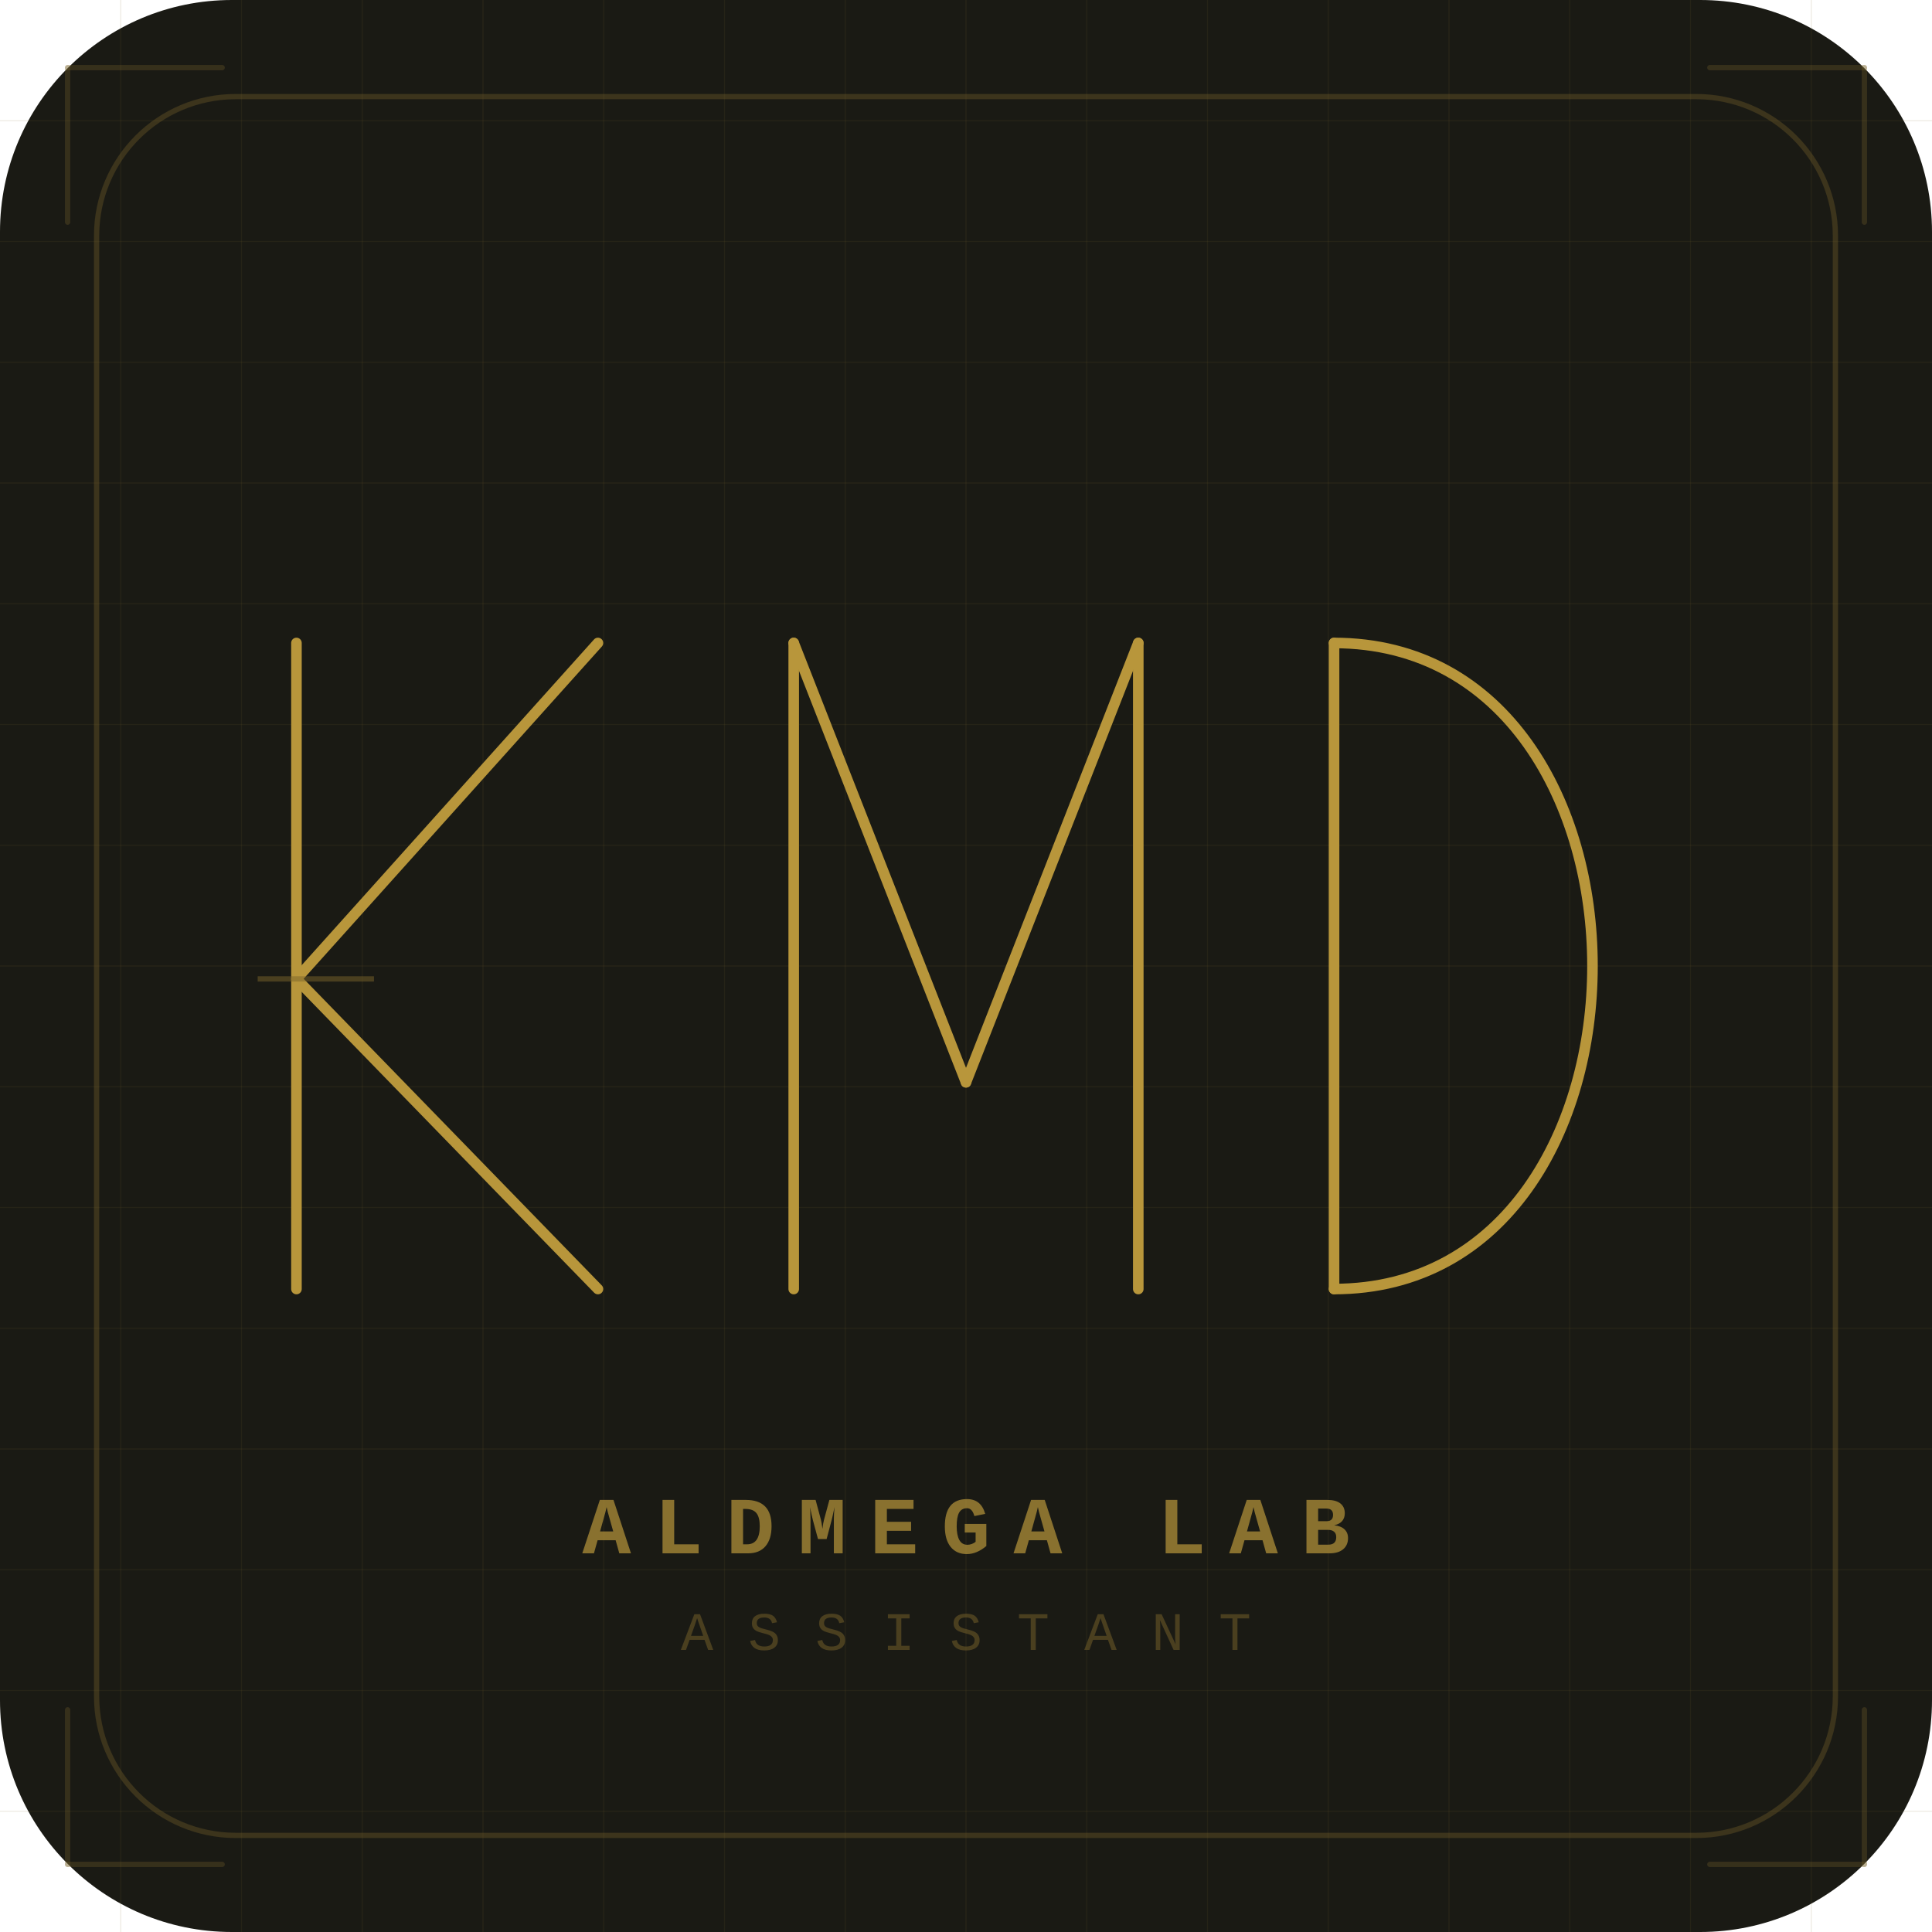
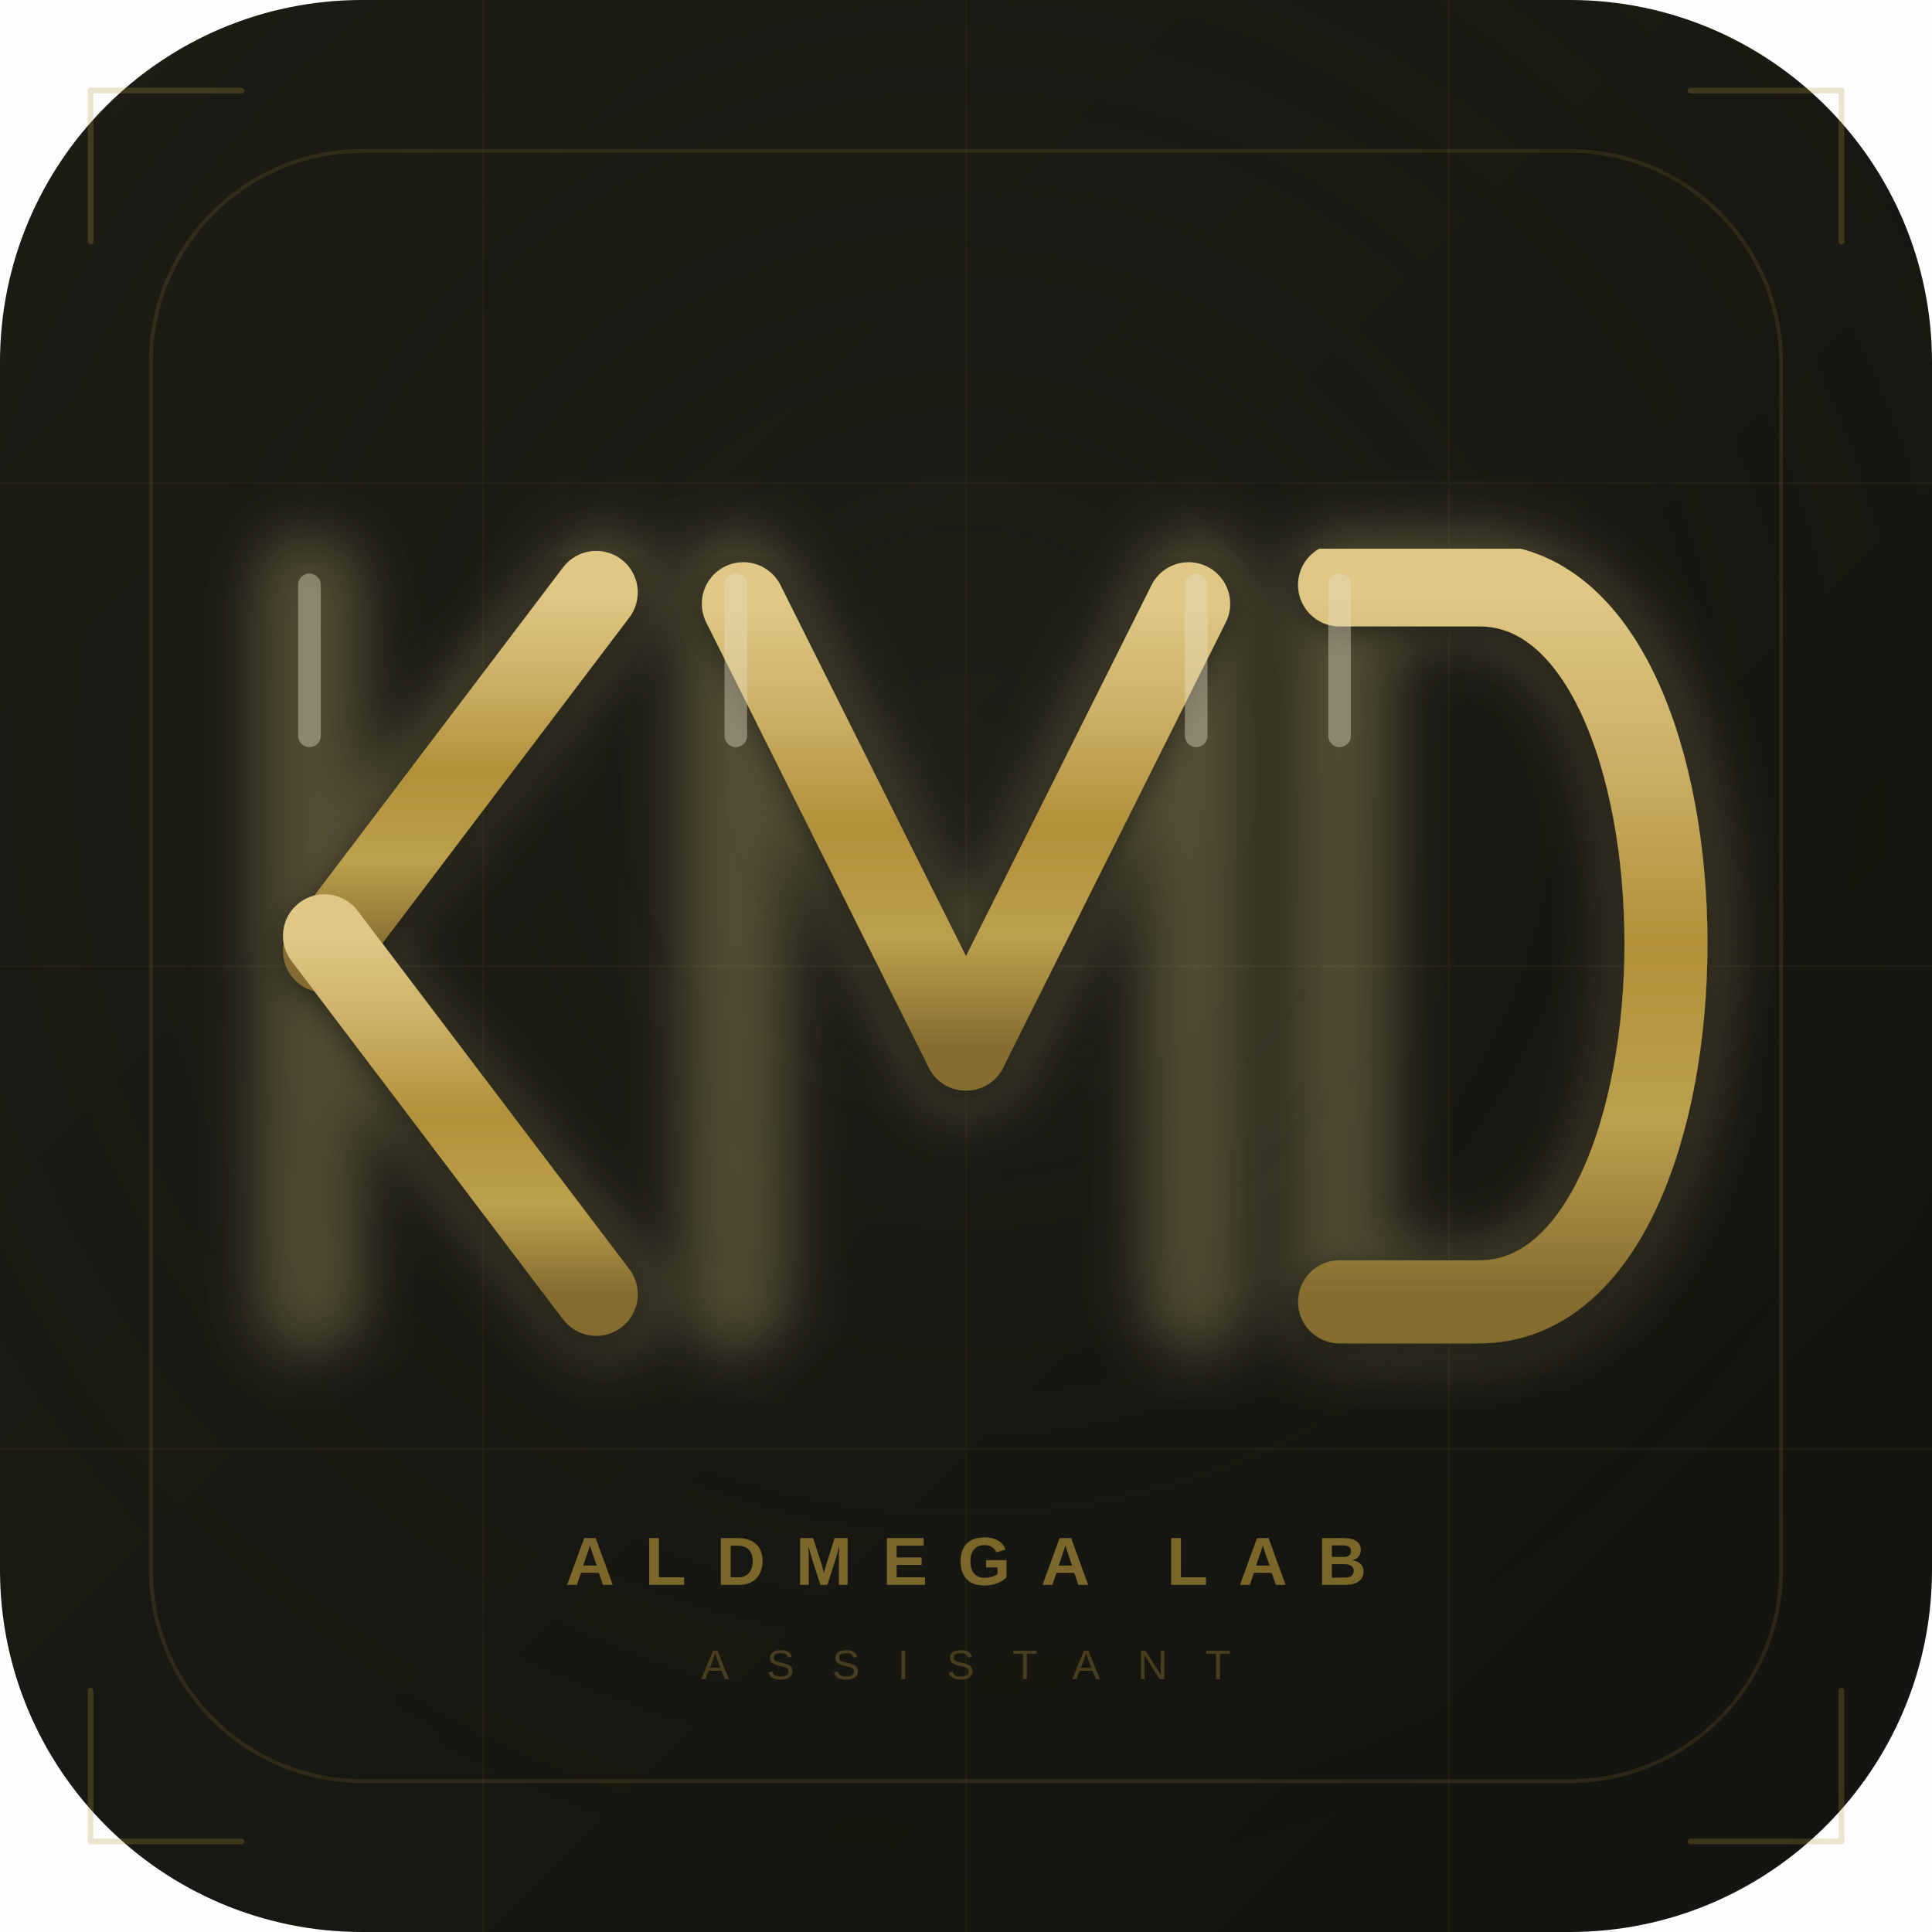
<svg xmlns="http://www.w3.org/2000/svg" viewBox="0 0 512 512" width="512" height="512">
-   <rect x="0" y="0" width="512" height="512" rx="61.44" ry="61.44" fill="#1A1A14" />
-   <line x1="32.0" y1="0" x2="32.0" y2="512" stroke="#7A632A" stroke-width="0.3" opacity="0.12" />
-   <line x1="0" y1="32.0" x2="512" y2="32.0" stroke="#7A632A" stroke-width="0.3" opacity="0.12" />
-   <line x1="64.0" y1="0" x2="64.0" y2="512" stroke="#7A632A" stroke-width="0.3" opacity="0.12" />
-   <line x1="0" y1="64.0" x2="512" y2="64.0" stroke="#7A632A" stroke-width="0.3" opacity="0.12" />
-   <line x1="96.0" y1="0" x2="96.0" y2="512" stroke="#7A632A" stroke-width="0.3" opacity="0.12" />
-   <line x1="0" y1="96.0" x2="512" y2="96.0" stroke="#7A632A" stroke-width="0.3" opacity="0.12" />
-   <line x1="128.0" y1="0" x2="128.0" y2="512" stroke="#7A632A" stroke-width="0.3" opacity="0.12" />
-   <line x1="0" y1="128.0" x2="512" y2="128.0" stroke="#7A632A" stroke-width="0.3" opacity="0.12" />
-   <line x1="160.0" y1="0" x2="160.0" y2="512" stroke="#7A632A" stroke-width="0.3" opacity="0.12" />
-   <line x1="0" y1="160.0" x2="512" y2="160.0" stroke="#7A632A" stroke-width="0.3" opacity="0.12" />
-   <line x1="192.0" y1="0" x2="192.0" y2="512" stroke="#7A632A" stroke-width="0.3" opacity="0.12" />
-   <line x1="0" y1="192.0" x2="512" y2="192.0" stroke="#7A632A" stroke-width="0.3" opacity="0.12" />
-   <line x1="224.0" y1="0" x2="224.0" y2="512" stroke="#7A632A" stroke-width="0.3" opacity="0.12" />
-   <line x1="0" y1="224.0" x2="512" y2="224.0" stroke="#7A632A" stroke-width="0.3" opacity="0.12" />
-   <line x1="256.0" y1="0" x2="256.0" y2="512" stroke="#7A632A" stroke-width="0.3" opacity="0.12" />
-   <line x1="0" y1="256.0" x2="512" y2="256.0" stroke="#7A632A" stroke-width="0.3" opacity="0.12" />
-   <line x1="288.0" y1="0" x2="288.0" y2="512" stroke="#7A632A" stroke-width="0.3" opacity="0.12" />
-   <line x1="0" y1="288.0" x2="512" y2="288.0" stroke="#7A632A" stroke-width="0.3" opacity="0.12" />
-   <line x1="320.0" y1="0" x2="320.0" y2="512" stroke="#7A632A" stroke-width="0.3" opacity="0.12" />
-   <line x1="0" y1="320.0" x2="512" y2="320.0" stroke="#7A632A" stroke-width="0.3" opacity="0.12" />
-   <line x1="352.0" y1="0" x2="352.0" y2="512" stroke="#7A632A" stroke-width="0.3" opacity="0.12" />
-   <line x1="0" y1="352.0" x2="512" y2="352.0" stroke="#7A632A" stroke-width="0.3" opacity="0.12" />
-   <line x1="384.0" y1="0" x2="384.0" y2="512" stroke="#7A632A" stroke-width="0.3" opacity="0.12" />
-   <line x1="0" y1="384.0" x2="512" y2="384.0" stroke="#7A632A" stroke-width="0.3" opacity="0.12" />
-   <line x1="416.0" y1="0" x2="416.0" y2="512" stroke="#7A632A" stroke-width="0.3" opacity="0.12" />
-   <line x1="0" y1="416.0" x2="512" y2="416.0" stroke="#7A632A" stroke-width="0.3" opacity="0.12" />
-   <line x1="448.0" y1="0" x2="448.0" y2="512" stroke="#7A632A" stroke-width="0.3" opacity="0.12" />
-   <line x1="0" y1="448.0" x2="512" y2="448.0" stroke="#7A632A" stroke-width="0.3" opacity="0.12" />
-   <line x1="480.0" y1="0" x2="480.0" y2="512" stroke="#7A632A" stroke-width="0.3" opacity="0.12" />
-   <line x1="0" y1="480.0" x2="512" y2="480.0" stroke="#7A632A" stroke-width="0.3" opacity="0.12" />
-   <rect x="25.6" y="25.6" width="460.8" height="460.8" rx="36.864" ry="36.864" fill="none" stroke="#7A632A" stroke-width="1.4" opacity="0.35" />
-   <line x1="78.561" y1="170.394" x2="78.561" y2="341.606" stroke="#B8963B" stroke-width="2.8" stroke-linecap="round" stroke-linejoin="round" fill="none" />
-   <line x1="78.561" y1="259.424" x2="158.461" y2="170.394" stroke="#B8963B" stroke-width="2.8" stroke-linecap="round" stroke-linejoin="round" fill="none" />
-   <line x1="78.561" y1="259.424" x2="158.461" y2="341.606" stroke="#B8963B" stroke-width="2.8" stroke-linecap="round" stroke-linejoin="round" fill="none" />
-   <line x1="68.289" y1="259.424" x2="99.107" y2="259.424" stroke="#7A632A" stroke-width="1.4" opacity="0.5" />
-   <line x1="210.343" y1="170.394" x2="210.343" y2="341.606" stroke="#B8963B" stroke-width="2.8" stroke-linecap="round" stroke-linejoin="round" fill="none" />
-   <line x1="301.657" y1="170.394" x2="301.657" y2="341.606" stroke="#B8963B" stroke-width="2.8" stroke-linecap="round" stroke-linejoin="round" fill="none" />
-   <line x1="210.343" y1="170.394" x2="256" y2="286.818" stroke="#B8963B" stroke-width="2.8" stroke-linecap="round" stroke-linejoin="round" fill="none" />
-   <line x1="301.657" y1="170.394" x2="256" y2="286.818" stroke="#B8963B" stroke-width="2.8" stroke-linecap="round" stroke-linejoin="round" fill="none" />
-   <line x1="353.539" y1="170.394" x2="353.539" y2="341.606" stroke="#B8963B" stroke-width="2.8" stroke-linecap="round" stroke-linejoin="round" fill="none" />
-   <path d="M 353.539,170.394 C 444.853,170.394 444.853,341.606 353.539,341.606" stroke="#B8963B" stroke-width="2.8" stroke-linecap="round" stroke-linejoin="round" fill="none" />
-   <text x="256.0" y="411.648" text-anchor="middle" font-family="monospace, Consolas, 'Courier New'" font-size="21.504" font-weight="600" letter-spacing="6.144" fill="#B8963B" opacity="0.7">ALDMEGA LAB</text>
-   <text x="256.0" y="437.248" text-anchor="middle" font-family="monospace, Consolas, 'Courier New'" font-size="14.336" font-weight="400" letter-spacing="9.216" fill="#7A632A" opacity="0.5">ASSISTANT</text>
-   <line x1="17.92" y1="17.92" x2="58.88" y2="17.92" stroke="#7A632A" stroke-width="1.4" opacity="0.3" stroke-linecap="round" />
-   <line x1="17.92" y1="17.92" x2="17.92" y2="58.88" stroke="#7A632A" stroke-width="1.4" opacity="0.3" stroke-linecap="round" />
-   <line x1="494.08" y1="17.92" x2="453.12" y2="17.92" stroke="#7A632A" stroke-width="1.4" opacity="0.3" stroke-linecap="round" />
-   <line x1="494.08" y1="17.92" x2="494.08" y2="58.88" stroke="#7A632A" stroke-width="1.4" opacity="0.3" stroke-linecap="round" />
-   <line x1="17.92" y1="494.08" x2="58.88" y2="494.08" stroke="#7A632A" stroke-width="1.4" opacity="0.3" stroke-linecap="round" />
-   <line x1="17.92" y1="494.08" x2="17.92" y2="453.12" stroke="#7A632A" stroke-width="1.4" opacity="0.3" stroke-linecap="round" />
-   <line x1="494.08" y1="494.08" x2="453.12" y2="494.08" stroke="#7A632A" stroke-width="1.4" opacity="0.3" stroke-linecap="round" />
-   <line x1="494.08" y1="494.08" x2="494.08" y2="453.12" stroke="#7A632A" stroke-width="1.4" opacity="0.3" stroke-linecap="round" />
+   <defs>
+     <linearGradient id="bgGrad" x1="0" y1="0" x2="1" y2="1">
+       <stop offset="0%" stop-color="#1E1E16" />
+       <stop offset="50%" stop-color="#1A1A14" />
+       <stop offset="100%" stop-color="#141410" />
+     </linearGradient>
+     <linearGradient id="brassGrad" x1="0" y1="0" x2="0" y2="1">
+       <stop offset="0%" stop-color="#E8D08A" />
+       <stop offset="25%" stop-color="#D4B66A" />
+       <stop offset="50%" stop-color="#B8963B" />
+       <stop offset="75%" stop-color="#C4A650" />
+       <stop offset="100%" stop-color="#8A7030" />
+     </linearGradient>
+     <linearGradient id="brassShine" x1="0" y1="0" x2="1" y2="0">
+       <stop offset="0%" stop-color="transparent" />
+       <stop offset="30%" stop-color="#D4B66A" stop-opacity="0.6" />
+       <stop offset="50%" stop-color="#E8D08A" stop-opacity="0.9" />
+       <stop offset="70%" stop-color="#D4B66A" stop-opacity="0.6" />
+       <stop offset="100%" stop-color="transparent" />
+     </linearGradient>
+     <radialGradient id="innerGlow" cx="0.5" cy="0.4" r="0.6">
+       <stop offset="0%" stop-color="#2A2A22" stop-opacity="0.4" />
+       <stop offset="100%" stop-color="#0E0E0A" stop-opacity="0" />
+     </radialGradient>
+     <filter id="letterShadow" x="-5%" y="-5%" width="110%" height="115%">
+       <feDropShadow dx="0" dy="2" stdDeviation="4" flood-color="#000000" flood-opacity="0.5" />
+     </filter>
+     <filter id="brassGlow" x="-20%" y="-20%" width="140%" height="140%">
+       <feGaussianBlur in="SourceGraphic" stdDeviation="8" result="blur" />
+       <feColorMatrix in="blur" type="matrix" values="0 0 0 0 0.72  0 0 0 0 0.59  0 0 0 0 0.23  0 0 0 0.3 0" />
+     </filter>
+     <filter id="noise">
+       <feTurbulence type="fractalNoise" baseFrequency="0.65" numOctaves="3" stitchTiles="stitch" />
+       <feColorMatrix type="saturate" values="0" />
+       <feBlend in="SourceGraphic" mode="multiply" result="noisy" />
+       <feComponentTransfer>
+         <feFuncA type="linear" slope="0.08" />
+       </feComponentTransfer>
+     </filter>
+   </defs>
+   <rect width="512" height="512" rx="96" ry="96" fill="url(#bgGrad)" />
+   <rect width="512" height="512" rx="96" ry="96" fill="url(#innerGlow)" />
+   <g opacity="0.06">
+     <line x1="128" y1="0" x2="128" y2="512" stroke="#B8963B" stroke-width="0.5" />
+     <line x1="256" y1="0" x2="256" y2="512" stroke="#B8963B" stroke-width="0.5" />
+     <line x1="384" y1="0" x2="384" y2="512" stroke="#B8963B" stroke-width="0.5" />
+     <line x1="0" y1="128" x2="512" y2="128" stroke="#B8963B" stroke-width="0.5" />
+     <line x1="0" y1="256" x2="512" y2="256" stroke="#B8963B" stroke-width="0.5" />
+     <line x1="0" y1="384" x2="512" y2="384" stroke="#B8963B" stroke-width="0.5" />
+   </g>
+   <rect x="40" y="40" width="432" height="432" rx="56" ry="56" fill="none" stroke="#B8963B" stroke-width="1" opacity="0.15" />
+   <g stroke="#B8963B" stroke-width="1.5" stroke-linecap="round" opacity="0.25">
+     <line x1="24" y1="24" x2="64" y2="24" />
+     <line x1="24" y1="24" x2="24" y2="64" />
+     <line x1="488" y1="24" x2="448" y2="24" />
+     <line x1="488" y1="24" x2="488" y2="64" />
+     <line x1="24" y1="488" x2="64" y2="488" />
+     <line x1="24" y1="488" x2="24" y2="448" />
+     <line x1="488" y1="488" x2="448" y2="488" />
+     <line x1="488" y1="488" x2="488" y2="448" />
+   </g>
+   <g filter="url(#brassGlow)">
+     <path d="M 82,155 L 82,345 M 82,250 L 160,155 M 82,250 L 160,345" stroke="#B8963B" stroke-width="28" stroke-linecap="round" stroke-linejoin="round" fill="none" />
+     <path d="M 195,345 L 195,155 L 256,280 L 317,155 L 317,345" stroke="#B8963B" stroke-width="28" stroke-linecap="round" stroke-linejoin="round" fill="none" />
+     <path d="M 355,155 L 355,345 M 355,155 L 390,155 C 460,155 460,345 390,345 L 355,345" stroke="#B8963B" stroke-width="28" stroke-linecap="round" stroke-linejoin="round" fill="none" />
+   </g>
+   <g filter="url(#letterShadow)">
+     <path d="M 82,155 L 82,345" stroke="url(#brassGrad)" stroke-width="24" stroke-linecap="round" fill="none" />
+     <path d="M 86,252 L 158,157" stroke="url(#brassGrad)" stroke-width="22" stroke-linecap="round" fill="none" />
+     <path d="M 86,248 L 158,343" stroke="url(#brassGrad)" stroke-width="22" stroke-linecap="round" fill="none" />
+     <path d="M 195,345 L 195,155" stroke="url(#brassGrad)" stroke-width="24" stroke-linecap="round" fill="none" />
+     <path d="M 197,160 L 256,278" stroke="url(#brassGrad)" stroke-width="22" stroke-linecap="round" fill="none" />
+     <path d="M 315,160 L 256,278" stroke="url(#brassGrad)" stroke-width="22" stroke-linecap="round" fill="none" />
+     <path d="M 317,345 L 317,155" stroke="url(#brassGrad)" stroke-width="24" stroke-linecap="round" fill="none" />
+     <path d="M 355,155 L 355,345" stroke="url(#brassGrad)" stroke-width="24" stroke-linecap="round" fill="none" />
+     <path d="M 355,155 L 392,155 C 458,155 458,345 392,345 L 355,345" stroke="url(#brassGrad)" stroke-width="22" stroke-linecap="round" stroke-linejoin="round" fill="none" />
+   </g>
+   <g opacity="0.4">
+     <path d="M 82,155 L 82,195" stroke="#F0E8D0" stroke-width="6" stroke-linecap="round" fill="none" />
+     <path d="M 195,155 L 195,195" stroke="#F0E8D0" stroke-width="6" stroke-linecap="round" fill="none" />
+     <path d="M 317,155 L 317,195" stroke="#F0E8D0" stroke-width="6" stroke-linecap="round" fill="none" />
+     <path d="M 355,155 L 355,195" stroke="#F0E8D0" stroke-width="6" stroke-linecap="round" fill="none" />
+   </g>
+   <line x1="100" y1="390" x2="412" y2="390" stroke="url(#brassShine)" stroke-width="1" />
+   <text x="256" y="420" text-anchor="middle" font-family="'SF Pro Display', 'Helvetica Neue', Arial, sans-serif" font-size="18" font-weight="600" letter-spacing="8" fill="#B8963B" opacity="0.65">ALDMEGA LAB</text>
+   <text x="256" y="445" text-anchor="middle" font-family="'SF Pro Display', 'Helvetica Neue', Arial, sans-serif" font-size="11" font-weight="400" letter-spacing="10" fill="#8A7030" opacity="0.45">ASSISTANT</text>
+   <rect width="512" height="512" rx="96" ry="96" filter="url(#noise)" opacity="0.5" />
</svg>
